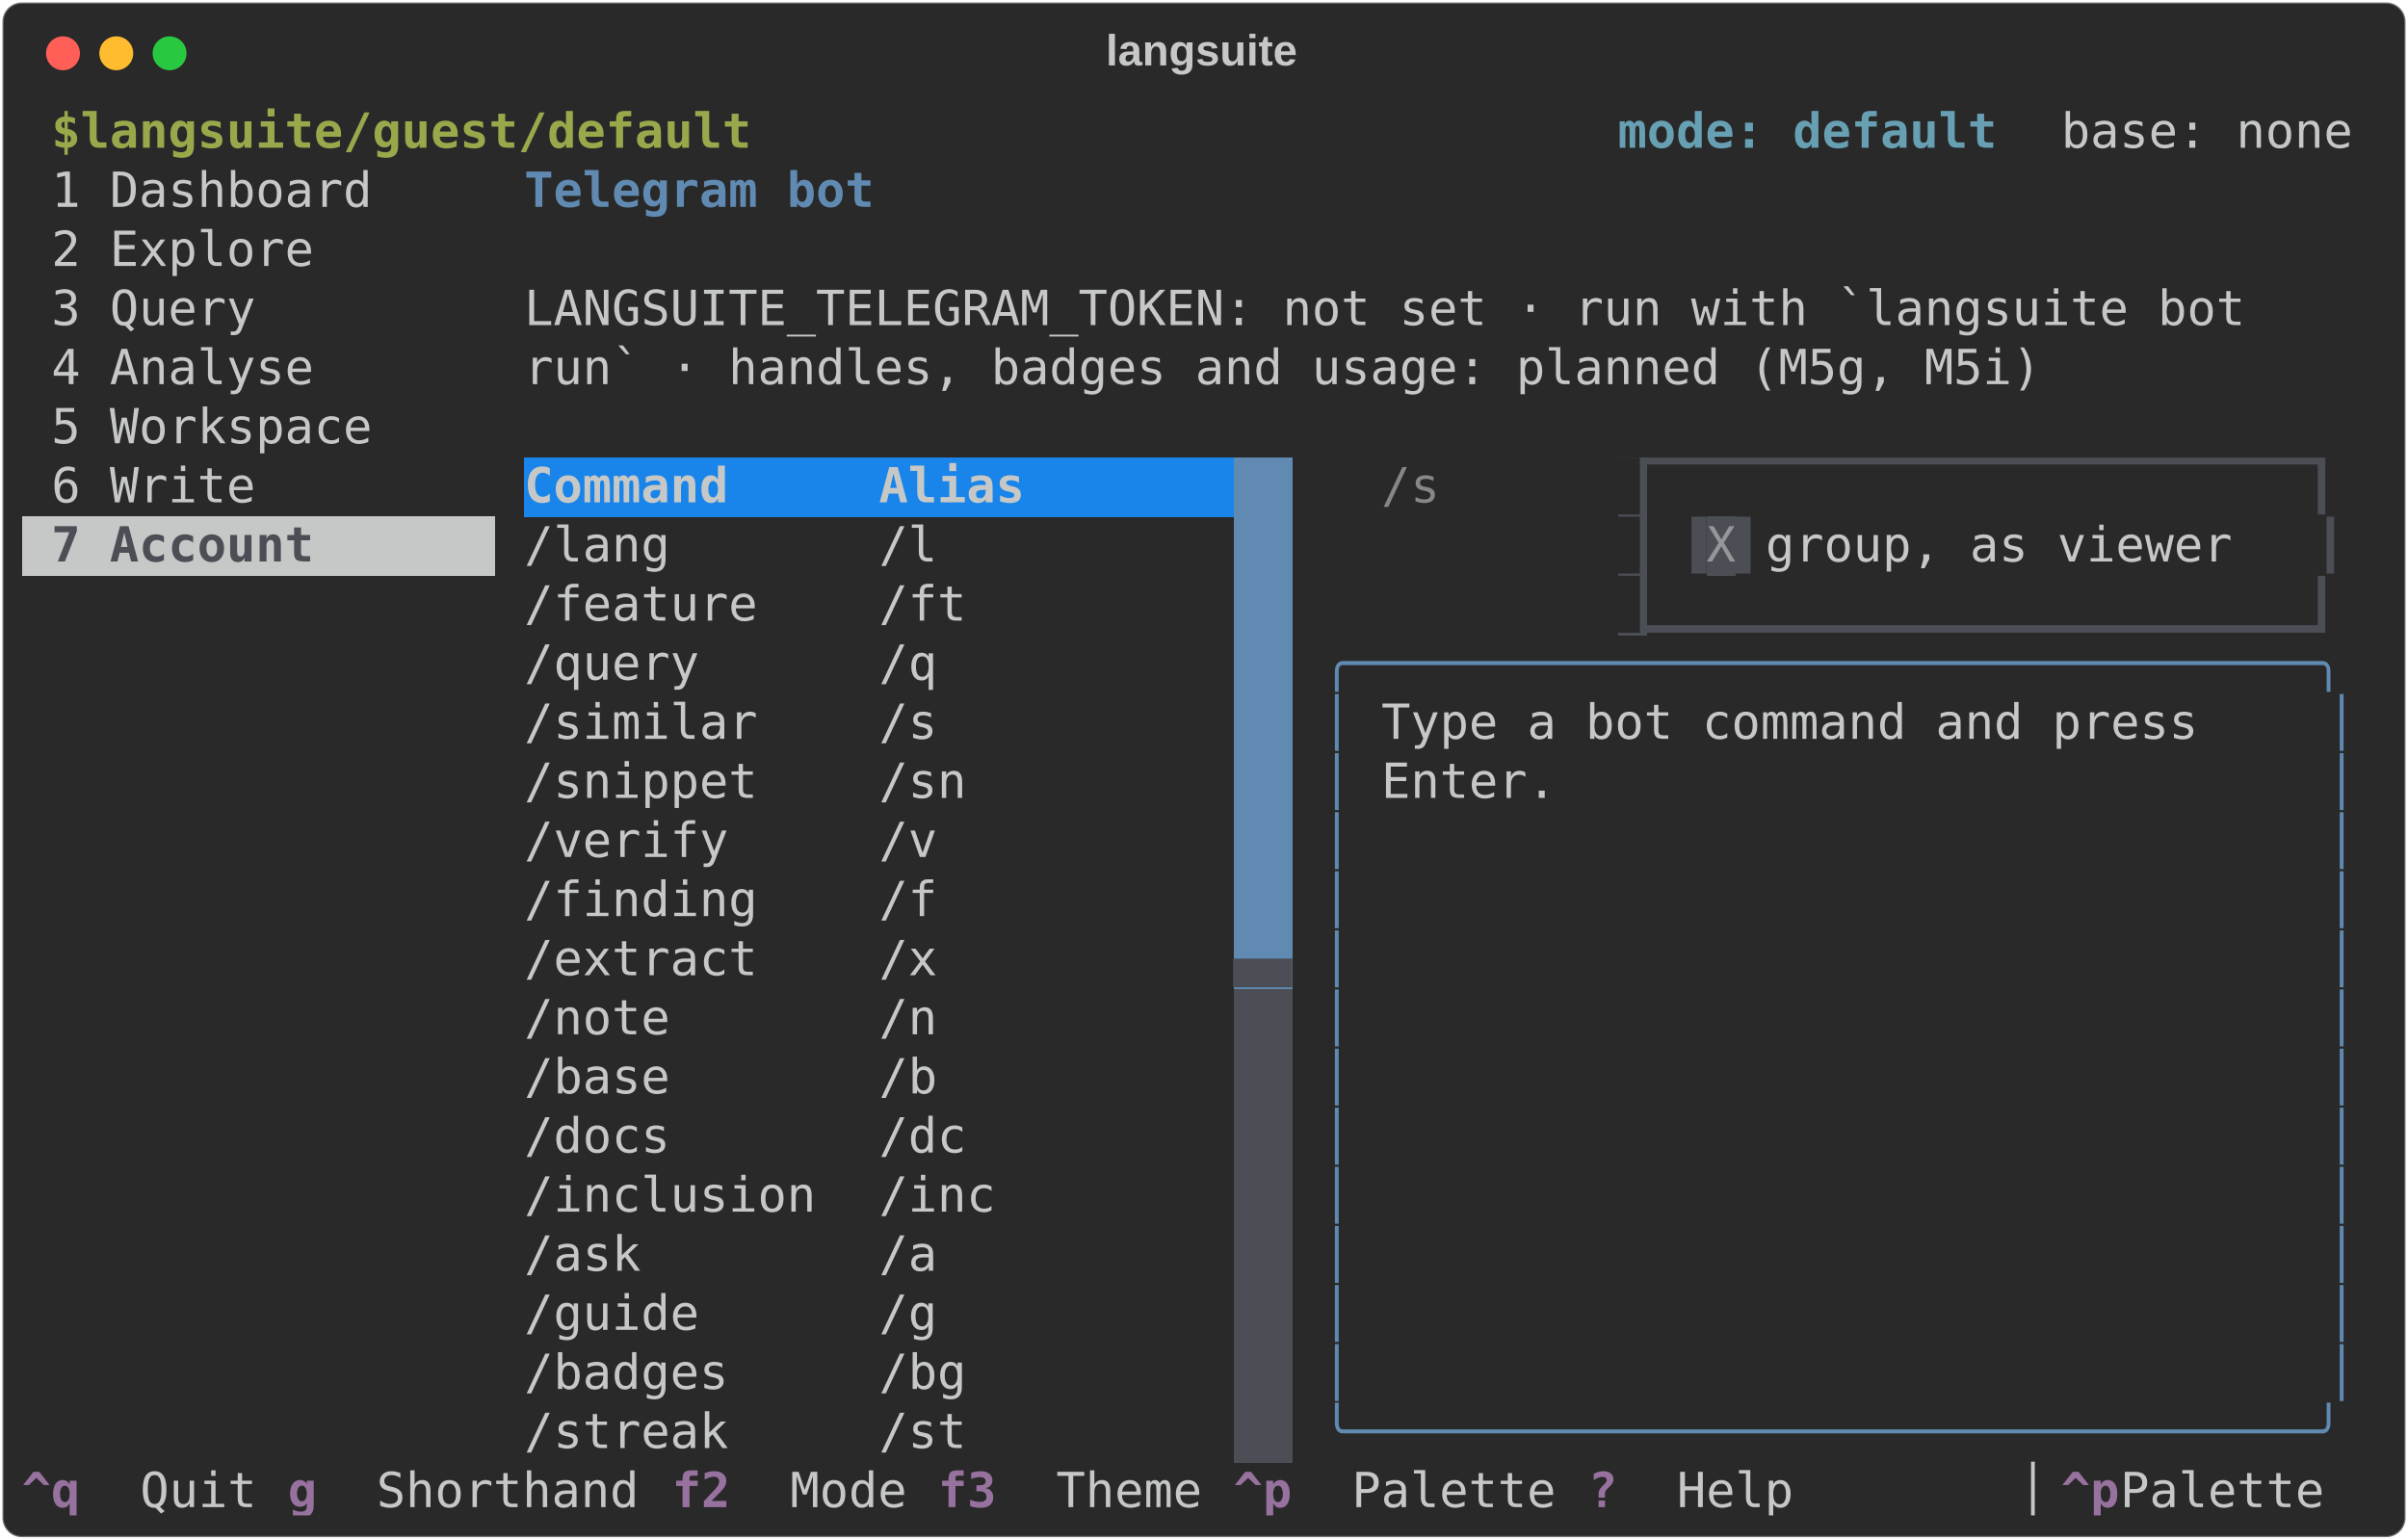
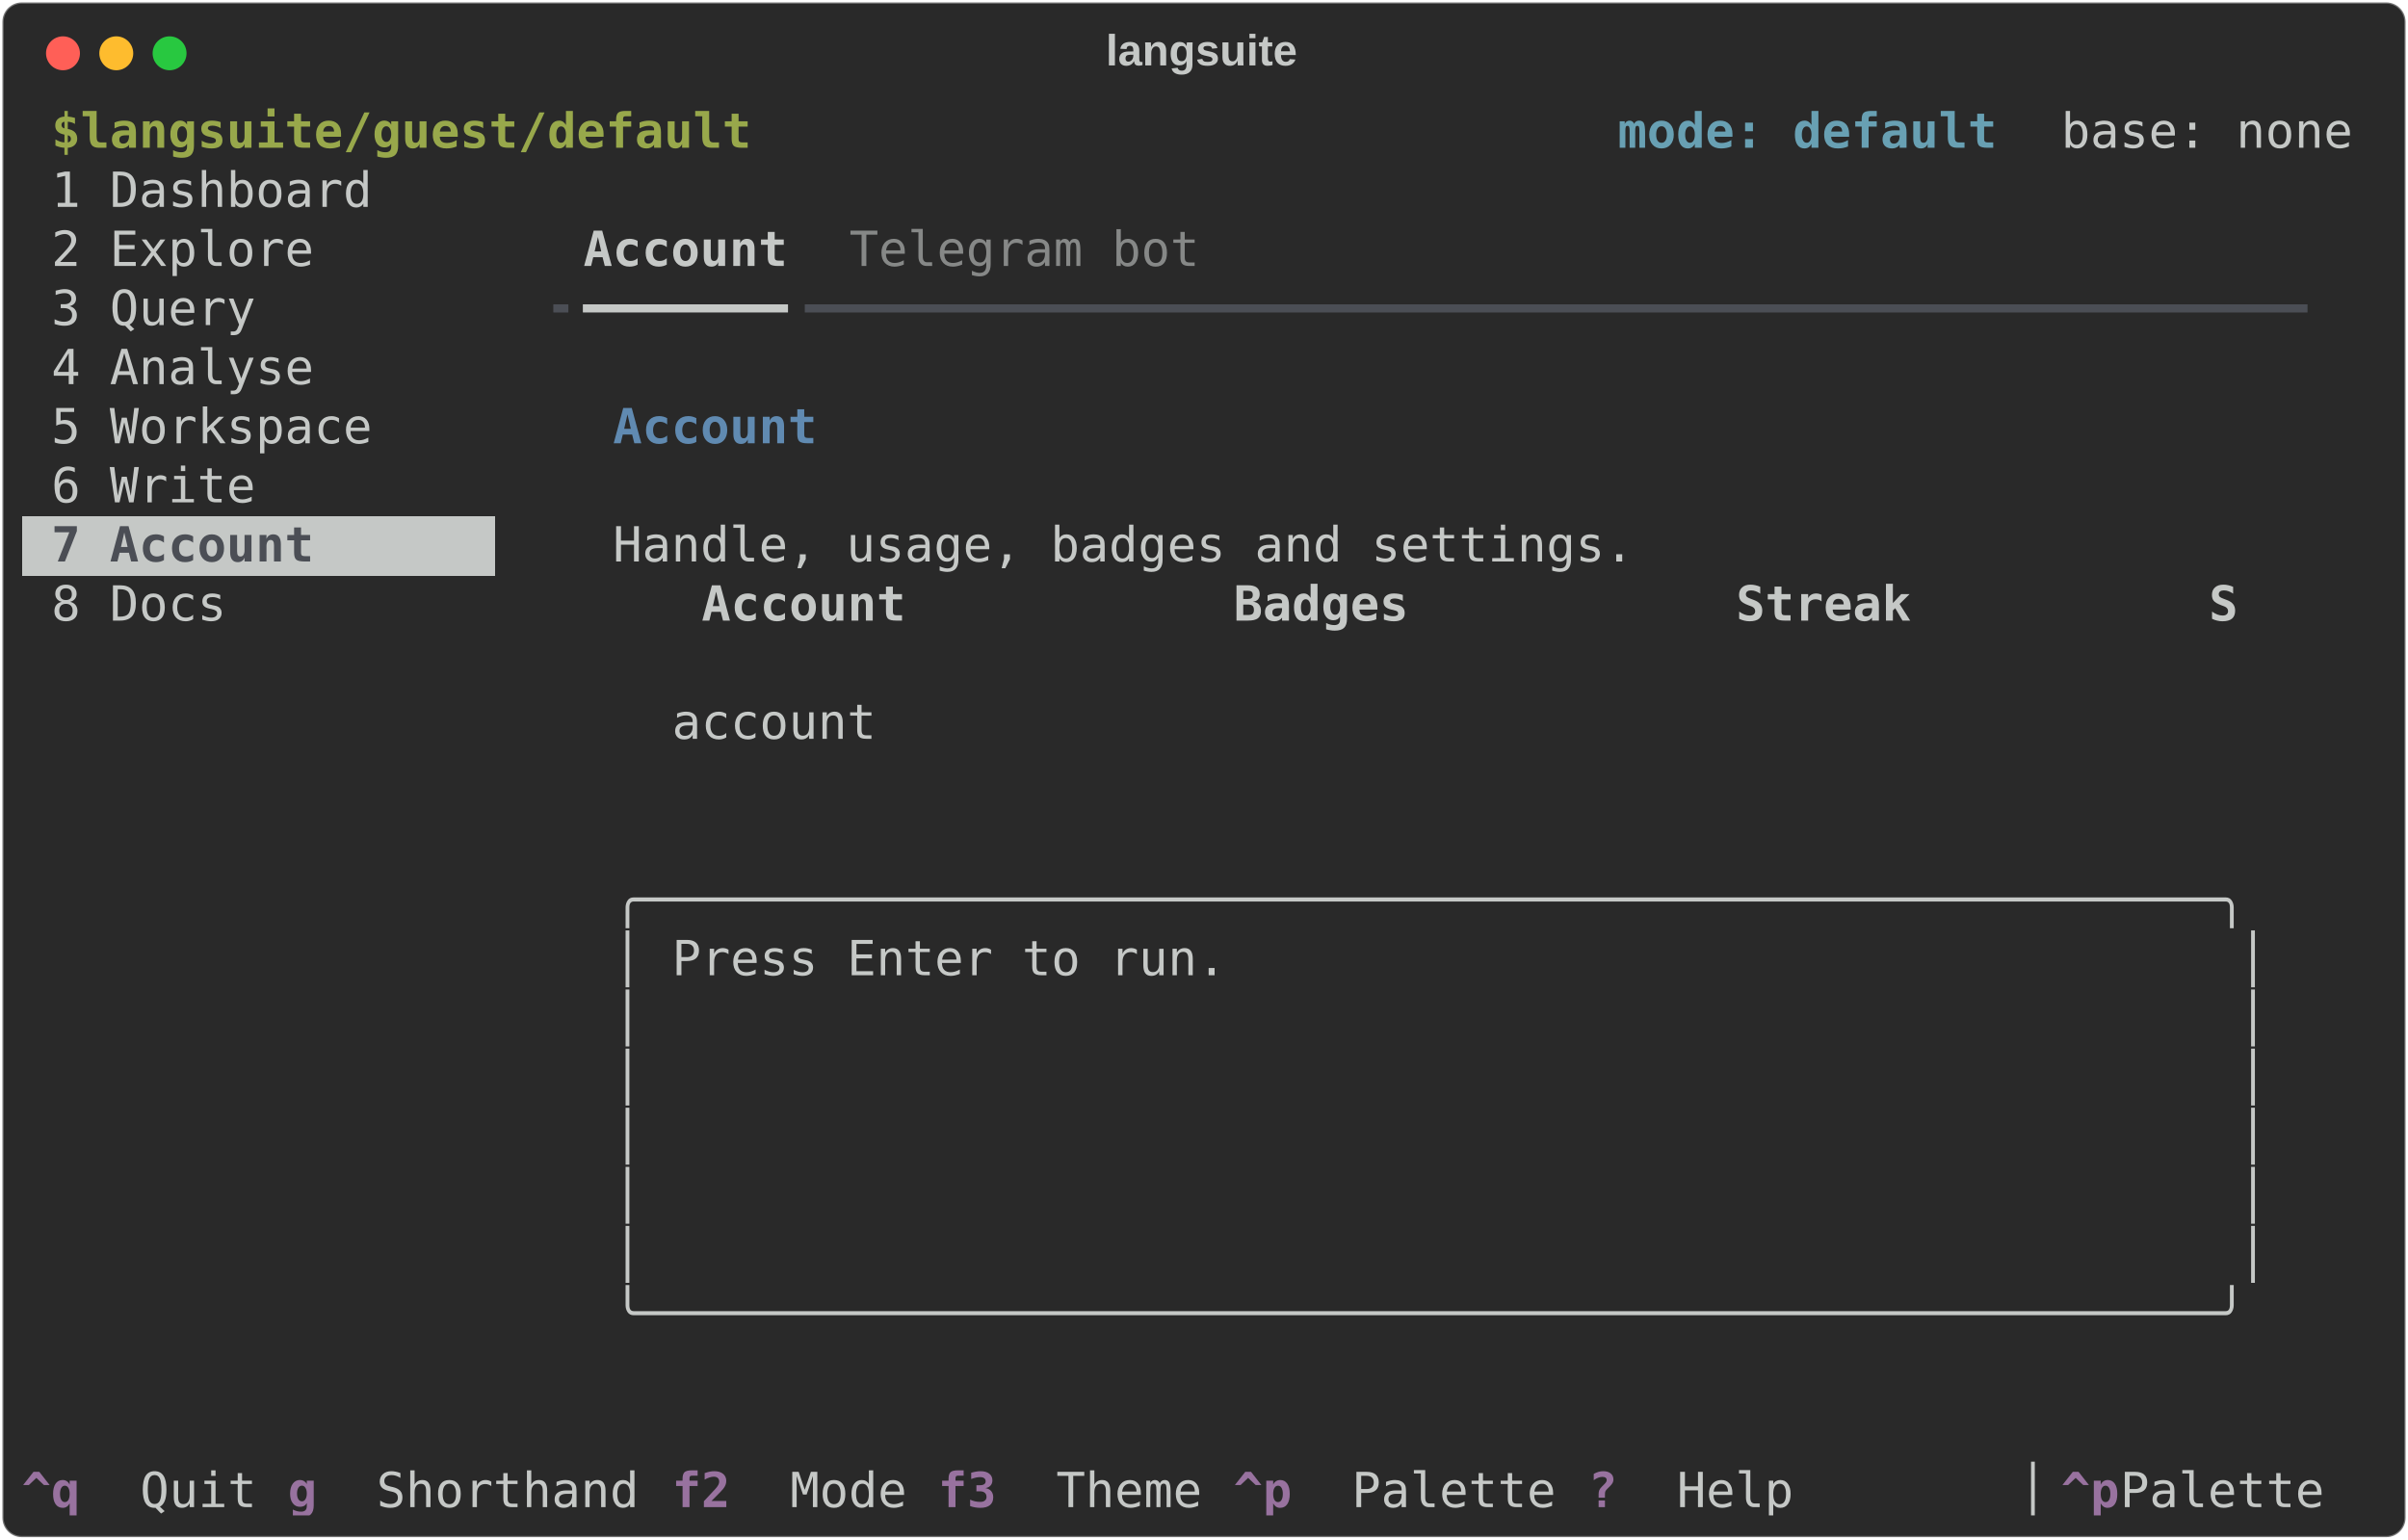
<svg xmlns="http://www.w3.org/2000/svg" class="rich-terminal" viewBox="0 0 994 635.6">
  <style>

    @font-face {
        font-family: "Fira Code";
        src: local("FiraCode-Regular"),
                url("https://cdnjs.cloudflare.com/ajax/libs/firacode/6.2.0/woff2/FiraCode-Regular.woff2") format("woff2"),
                url("https://cdnjs.cloudflare.com/ajax/libs/firacode/6.2.0/woff/FiraCode-Regular.woff") format("woff");
        font-style: normal;
        font-weight: 400;
    }
    @font-face {
        font-family: "Fira Code";
        src: local("FiraCode-Bold"),
                url("https://cdnjs.cloudflare.com/ajax/libs/firacode/6.2.0/woff2/FiraCode-Bold.woff2") format("woff2"),
                url("https://cdnjs.cloudflare.com/ajax/libs/firacode/6.2.0/woff/FiraCode-Bold.woff") format("woff");
        font-style: bold;
        font-weight: 700;
    }

    .terminal-matrix {
        font-family: Fira Code, monospace;
        font-size: 20px;
        line-height: 24.4px;
        font-variant-east-asian: full-width;
    }

    .terminal-title {
        font-size: 18px;
        font-weight: bold;
        font-family: arial;
    }

    .terminal-r1 { fill: #c5c8c6 }
.terminal-r2 { fill: #98a84b;font-weight: bold }
.terminal-r3 { fill: #68a0b3;font-weight: bold }
- .terminal-r4 { fill: #608ab1;font-weight: bold }
- .terminal-r5 { fill: #c5c8c6;font-weight: bold }
- .terminal-r6 { fill: #292929 }
- .terminal-r7 { fill: #868887 }
- .terminal-r8 { fill: #4b4e55 }
- .terminal-r9 { fill: #4b4e55;font-weight: bold }
- .terminal-r10 { fill: #949798 }
- .terminal-r11 { fill: #608ab1 }
- .terminal-r12 { fill: #98729f;font-weight: bold }
+ .terminal-r4 { fill: #c5c8c6;font-weight: bold }
+ .terminal-r5 { fill: #868887 }
+ .terminal-r6 { fill: #4b4e55 }
+ .terminal-r7 { fill: #608ab1;font-weight: bold }
+ .terminal-r8 { fill: #4b4e55;font-weight: bold }
+ .terminal-r9 { fill: #98729f;font-weight: bold }
    </style>
  <defs>
    <clipPath id="terminal-clip-terminal">
      <rect x="0" y="0" width="975.0" height="584.6" />
    </clipPath>
    <clipPath id="terminal-line-0">
      <rect x="0" y="1.5" width="976" height="24.65" />
    </clipPath>
    <clipPath id="terminal-line-1">
      <rect x="0" y="25.9" width="976" height="24.65" />
    </clipPath>
    <clipPath id="terminal-line-2">
      <rect x="0" y="50.3" width="976" height="24.65" />
    </clipPath>
    <clipPath id="terminal-line-3">
      <rect x="0" y="74.7" width="976" height="24.65" />
    </clipPath>
    <clipPath id="terminal-line-4">
      <rect x="0" y="99.1" width="976" height="24.65" />
    </clipPath>
    <clipPath id="terminal-line-5">
      <rect x="0" y="123.5" width="976" height="24.65" />
    </clipPath>
    <clipPath id="terminal-line-6">
      <rect x="0" y="147.9" width="976" height="24.65" />
    </clipPath>
    <clipPath id="terminal-line-7">
      <rect x="0" y="172.3" width="976" height="24.65" />
    </clipPath>
    <clipPath id="terminal-line-8">
      <rect x="0" y="196.7" width="976" height="24.65" />
    </clipPath>
    <clipPath id="terminal-line-9">
      <rect x="0" y="221.1" width="976" height="24.65" />
    </clipPath>
    <clipPath id="terminal-line-10">
      <rect x="0" y="245.5" width="976" height="24.65" />
    </clipPath>
    <clipPath id="terminal-line-11">
      <rect x="0" y="269.9" width="976" height="24.65" />
    </clipPath>
    <clipPath id="terminal-line-12">
      <rect x="0" y="294.3" width="976" height="24.65" />
    </clipPath>
    <clipPath id="terminal-line-13">
      <rect x="0" y="318.7" width="976" height="24.65" />
    </clipPath>
    <clipPath id="terminal-line-14">
      <rect x="0" y="343.1" width="976" height="24.65" />
    </clipPath>
    <clipPath id="terminal-line-15">
      <rect x="0" y="367.5" width="976" height="24.65" />
    </clipPath>
    <clipPath id="terminal-line-16">
      <rect x="0" y="391.9" width="976" height="24.65" />
    </clipPath>
    <clipPath id="terminal-line-17">
      <rect x="0" y="416.3" width="976" height="24.65" />
    </clipPath>
    <clipPath id="terminal-line-18">
      <rect x="0" y="440.7" width="976" height="24.65" />
    </clipPath>
    <clipPath id="terminal-line-19">
      <rect x="0" y="465.1" width="976" height="24.65" />
    </clipPath>
    <clipPath id="terminal-line-20">
      <rect x="0" y="489.5" width="976" height="24.65" />
    </clipPath>
    <clipPath id="terminal-line-21">
      <rect x="0" y="513.9" width="976" height="24.65" />
    </clipPath>
    <clipPath id="terminal-line-22">
      <rect x="0" y="538.3" width="976" height="24.65" />
    </clipPath>
  </defs>
  <rect fill="#292929" stroke="rgba(255,255,255,0.35)" stroke-width="1" x="1" y="1" width="992" height="633.6" rx="8" />
  <text class="terminal-title" fill="#c5c8c6" text-anchor="middle" x="496" y="27">langsuite</text>
  <g transform="translate(26,22)">
    <circle cx="0" cy="0" r="7" fill="#ff5f57" />
    <circle cx="22" cy="0" r="7" fill="#febc2e" />
    <circle cx="44" cy="0" r="7" fill="#28c840" />
  </g>
  <g transform="translate(9, 41)" clip-path="url(#terminal-clip-terminal)">
-     <rect fill="#1984e9" x="207.4" y="147.9" width="146.4" height="24.65" shape-rendering="crispEdges" />
-     <rect fill="#1984e9" x="353.8" y="147.9" width="85.4" height="24.65" shape-rendering="crispEdges" />
-     <rect fill="#1984e9" x="439.2" y="147.9" width="61" height="24.65" shape-rendering="crispEdges" />
-     <rect fill="#608ab1" x="500.2" y="147.9" width="24.4" height="24.65" shape-rendering="crispEdges" />
-     <rect fill="#4b4e55" x="658.8" y="147.9" width="12.2" height="24.65" shape-rendering="crispEdges" />
    <rect fill="#c5c8c6" x="0" y="172.3" width="12.2" height="24.65" shape-rendering="crispEdges" />
    <rect fill="#c5c8c6" x="12.2" y="172.3" width="109.8" height="24.65" shape-rendering="crispEdges" />
    <rect fill="#c5c8c6" x="122" y="172.3" width="73.2" height="24.65" shape-rendering="crispEdges" />
-     <rect fill="#608ab1" x="500.2" y="172.3" width="24.4" height="24.65" shape-rendering="crispEdges" />
-     <rect fill="#4b4e55" x="658.8" y="172.3" width="12.2" height="24.65" shape-rendering="crispEdges" />
-     <rect fill="#4b4e55" x="695.4" y="172.3" width="12.2" height="24.65" shape-rendering="crispEdges" />
-     <rect fill="#608ab1" x="500.2" y="196.7" width="24.4" height="24.65" shape-rendering="crispEdges" />
-     <rect fill="#4b4e55" x="658.8" y="196.7" width="12.2" height="24.65" shape-rendering="crispEdges" />
-     <rect fill="#608ab1" x="500.2" y="221.1" width="24.4" height="24.65" shape-rendering="crispEdges" />
-     <rect fill="#608ab1" x="500.2" y="245.5" width="24.4" height="24.65" shape-rendering="crispEdges" />
-     <rect fill="#608ab1" x="500.2" y="269.9" width="24.4" height="24.65" shape-rendering="crispEdges" />
-     <rect fill="#608ab1" x="500.2" y="294.3" width="24.4" height="24.65" shape-rendering="crispEdges" />
-     <rect fill="#608ab1" x="500.2" y="318.7" width="24.4" height="24.65" shape-rendering="crispEdges" />
-     <rect fill="#608ab1" x="500.2" y="343.1" width="24.4" height="24.65" shape-rendering="crispEdges" />
-     <rect fill="#4b4e55" x="500.2" y="367.5" width="24.4" height="24.65" shape-rendering="crispEdges" />
-     <rect fill="#4b4e55" x="500.2" y="391.9" width="24.4" height="24.65" shape-rendering="crispEdges" />
-     <rect fill="#4b4e55" x="500.2" y="416.3" width="24.4" height="24.65" shape-rendering="crispEdges" />
-     <rect fill="#4b4e55" x="500.2" y="440.7" width="24.4" height="24.65" shape-rendering="crispEdges" />
-     <rect fill="#4b4e55" x="500.2" y="465.1" width="24.4" height="24.65" shape-rendering="crispEdges" />
-     <rect fill="#4b4e55" x="500.2" y="489.5" width="24.4" height="24.65" shape-rendering="crispEdges" />
-     <rect fill="#4b4e55" x="500.2" y="513.9" width="24.4" height="24.65" shape-rendering="crispEdges" />
-     <rect fill="#4b4e55" x="500.2" y="538.3" width="24.4" height="24.65" shape-rendering="crispEdges" />
    <g class="terminal-matrix">
      <text class="terminal-r2" x="12.2" y="20" textLength="292.8" clip-path="url(#terminal-line-0)">$langsuite/guest/default</text>
      <text class="terminal-r3" x="658.8" y="20" textLength="158.6" clip-path="url(#terminal-line-0)">mode: default</text>
      <text class="terminal-r1" x="841.8" y="20" textLength="122" clip-path="url(#terminal-line-0)">base: none</text>
      <text class="terminal-r1" x="976" y="20" textLength="12.2" clip-path="url(#terminal-line-0)">
</text>
      <text class="terminal-r1" x="12.2" y="44.4" textLength="134.2" clip-path="url(#terminal-line-1)">1 Dashboard</text>
-       <text class="terminal-r4" x="207.4" y="44.4" textLength="146.4" clip-path="url(#terminal-line-1)">Telegram bot</text>
      <text class="terminal-r1" x="976" y="44.4" textLength="12.2" clip-path="url(#terminal-line-1)">
</text>
      <text class="terminal-r1" x="12.2" y="68.8" textLength="109.8" clip-path="url(#terminal-line-2)">2 Explore</text>
+       <text class="terminal-r4" x="231.8" y="68.8" textLength="85.4" clip-path="url(#terminal-line-2)">Account</text>
+       <text class="terminal-r5" x="341.6" y="68.8" textLength="146.4" clip-path="url(#terminal-line-2)">Telegram bot</text>
      <text class="terminal-r1" x="976" y="68.8" textLength="12.2" clip-path="url(#terminal-line-2)">
</text>
      <text class="terminal-r1" x="12.2" y="93.2" textLength="85.4" clip-path="url(#terminal-line-3)">3 Query</text>
-       <text class="terminal-r1" x="207.4" y="93.2" textLength="719.8" clip-path="url(#terminal-line-3)">LANGSUITE_TELEGRAM_TOKEN: not set · run with `langsuite bot</text>
+       <text class="terminal-r6" x="219.6" y="93.2" textLength="12.2" clip-path="url(#terminal-line-3)">╸</text>
+       <text class="terminal-r1" x="231.8" y="93.2" textLength="85.4" clip-path="url(#terminal-line-3)">━━━━━━━</text>
+       <text class="terminal-r6" x="317.2" y="93.2" textLength="634.4" clip-path="url(#terminal-line-3)">╺━━━━━━━━━━━━━━━━━━━━━━━━━━━━━━━━━━━━━━━━━━━━━━━━━━━</text>
      <text class="terminal-r1" x="976" y="93.2" textLength="12.2" clip-path="url(#terminal-line-3)">
</text>
      <text class="terminal-r1" x="12.2" y="117.6" textLength="109.8" clip-path="url(#terminal-line-4)">4 Analyse</text>
-       <text class="terminal-r1" x="207.4" y="117.6" textLength="634.4" clip-path="url(#terminal-line-4)">run` · handles, badges and usage: planned (M5g, M5i)</text>
      <text class="terminal-r1" x="976" y="117.6" textLength="12.2" clip-path="url(#terminal-line-4)">
</text>
      <text class="terminal-r1" x="12.2" y="142" textLength="134.2" clip-path="url(#terminal-line-5)">5 Workspace</text>
+       <text class="terminal-r7" x="244" y="142" textLength="85.4" clip-path="url(#terminal-line-5)">Account</text>
      <text class="terminal-r1" x="976" y="142" textLength="12.2" clip-path="url(#terminal-line-5)">
</text>
      <text class="terminal-r1" x="12.2" y="166.4" textLength="85.4" clip-path="url(#terminal-line-6)">6 Write</text>
-       <text class="terminal-r5" x="207.4" y="166.4" textLength="146.4" clip-path="url(#terminal-line-6)"> Command    </text>
-       <text class="terminal-r5" x="353.8" y="166.4" textLength="85.4" clip-path="url(#terminal-line-6)"> Alias </text>
-       <text class="terminal-r7" x="561.2" y="166.4" textLength="36.6" clip-path="url(#terminal-line-6)">/s </text>
-       <text class="terminal-r6" x="658.8" y="166.4" textLength="12.2" clip-path="url(#terminal-line-6)">▊</text>
-       <text class="terminal-r8" x="671" y="166.4" textLength="292.8" clip-path="url(#terminal-line-6)">▔▔▔▔▔▔▔▔▔▔▔▔▔▔▔▔▔▔▔▔▔▔▔▎</text>
      <text class="terminal-r1" x="976" y="166.4" textLength="12.2" clip-path="url(#terminal-line-6)">
</text>
-       <text class="terminal-r9" x="12.2" y="190.8" textLength="109.8" clip-path="url(#terminal-line-7)">7 Account</text>
-       <text class="terminal-r1" x="207.4" y="190.8" textLength="146.4" clip-path="url(#terminal-line-7)"> /lang      </text>
-       <text class="terminal-r1" x="353.8" y="190.8" textLength="85.4" clip-path="url(#terminal-line-7)"> /l    </text>
-       <text class="terminal-r6" x="658.8" y="190.8" textLength="12.2" clip-path="url(#terminal-line-7)">▊</text>
-       <text class="terminal-r8" x="683.2" y="190.8" textLength="12.2" clip-path="url(#terminal-line-7)">▐</text>
-       <text class="terminal-r10" x="695.4" y="190.8" textLength="12.2" clip-path="url(#terminal-line-7)">X</text>
-       <text class="terminal-r8" x="707.6" y="190.8" textLength="12.2" clip-path="url(#terminal-line-7)">▌</text>
-       <text class="terminal-r1" x="719.8" y="190.8" textLength="219.6" clip-path="url(#terminal-line-7)"> group, as viewer </text>
-       <text class="terminal-r8" x="951.6" y="190.8" textLength="12.2" clip-path="url(#terminal-line-7)">▎</text>
+       <text class="terminal-r8" x="12.2" y="190.8" textLength="109.8" clip-path="url(#terminal-line-7)">7 Account</text>
+       <text class="terminal-r1" x="244" y="190.8" textLength="427" clip-path="url(#terminal-line-7)">Handle, usage, badges and settings.</text>
      <text class="terminal-r1" x="976" y="190.8" textLength="12.2" clip-path="url(#terminal-line-7)">
</text>
-       <text class="terminal-r1" x="207.4" y="215.2" textLength="146.4" clip-path="url(#terminal-line-8)"> /feature   </text>
-       <text class="terminal-r1" x="353.8" y="215.2" textLength="85.4" clip-path="url(#terminal-line-8)"> /ft   </text>
-       <text class="terminal-r6" x="658.8" y="215.2" textLength="12.2" clip-path="url(#terminal-line-8)">▊</text>
-       <text class="terminal-r8" x="671" y="215.2" textLength="292.8" clip-path="url(#terminal-line-8)">▁▁▁▁▁▁▁▁▁▁▁▁▁▁▁▁▁▁▁▁▁▁▁▎</text>
+       <text class="terminal-r1" x="12.2" y="215.2" textLength="73.2" clip-path="url(#terminal-line-8)">8 Docs</text>
+       <text class="terminal-r4" x="280.6" y="215.2" textLength="109.8" clip-path="url(#terminal-line-8)"> Account </text>
+       <text class="terminal-r4" x="500.2" y="215.2" textLength="97.6" clip-path="url(#terminal-line-8)"> Badges </text>
+       <text class="terminal-r4" x="707.6" y="215.2" textLength="97.6" clip-path="url(#terminal-line-8)"> Streak </text>
+       <text class="terminal-r4" x="902.8" y="215.2" textLength="24.4" clip-path="url(#terminal-line-8)"> S</text>
      <text class="terminal-r1" x="976" y="215.2" textLength="12.2" clip-path="url(#terminal-line-8)">
</text>
-       <text class="terminal-r1" x="207.4" y="239.6" textLength="146.4" clip-path="url(#terminal-line-9)"> /query     </text>
-       <text class="terminal-r1" x="353.8" y="239.6" textLength="85.4" clip-path="url(#terminal-line-9)"> /q    </text>
-       <text class="terminal-r11" x="536.8" y="239.6" textLength="427" clip-path="url(#terminal-line-9)">╭─────────────────────────────────╮</text>
      <text class="terminal-r1" x="976" y="239.6" textLength="12.2" clip-path="url(#terminal-line-9)">
</text>
-       <text class="terminal-r1" x="207.4" y="264" textLength="146.4" clip-path="url(#terminal-line-10)"> /similar   </text>
-       <text class="terminal-r1" x="353.8" y="264" textLength="85.4" clip-path="url(#terminal-line-10)"> /s    </text>
-       <text class="terminal-r11" x="536.8" y="264" textLength="12.2" clip-path="url(#terminal-line-10)">│</text>
-       <text class="terminal-r1" x="561.2" y="264" textLength="341.6" clip-path="url(#terminal-line-10)">Type a bot command and press</text>
-       <text class="terminal-r11" x="951.6" y="264" textLength="12.2" clip-path="url(#terminal-line-10)">│</text>
+       <text class="terminal-r1" x="268.4" y="264" textLength="634.4" clip-path="url(#terminal-line-10)">account                                             </text>
      <text class="terminal-r1" x="976" y="264" textLength="12.2" clip-path="url(#terminal-line-10)">
</text>
-       <text class="terminal-r1" x="207.4" y="288.4" textLength="146.4" clip-path="url(#terminal-line-11)"> /snippet   </text>
-       <text class="terminal-r1" x="353.8" y="288.4" textLength="85.4" clip-path="url(#terminal-line-11)"> /sn   </text>
-       <text class="terminal-r11" x="536.8" y="288.4" textLength="12.2" clip-path="url(#terminal-line-11)">│</text>
-       <text class="terminal-r1" x="561.2" y="288.4" textLength="73.2" clip-path="url(#terminal-line-11)">Enter.</text>
-       <text class="terminal-r11" x="951.6" y="288.4" textLength="12.2" clip-path="url(#terminal-line-11)">│</text>
      <text class="terminal-r1" x="976" y="288.4" textLength="12.2" clip-path="url(#terminal-line-11)">
</text>
-       <text class="terminal-r1" x="207.4" y="312.8" textLength="146.4" clip-path="url(#terminal-line-12)"> /verify    </text>
-       <text class="terminal-r1" x="353.8" y="312.8" textLength="85.4" clip-path="url(#terminal-line-12)"> /v    </text>
-       <text class="terminal-r11" x="536.8" y="312.8" textLength="12.2" clip-path="url(#terminal-line-12)">│</text>
-       <text class="terminal-r11" x="951.6" y="312.8" textLength="12.2" clip-path="url(#terminal-line-12)">│</text>
      <text class="terminal-r1" x="976" y="312.8" textLength="12.2" clip-path="url(#terminal-line-12)">
</text>
-       <text class="terminal-r1" x="207.4" y="337.2" textLength="146.4" clip-path="url(#terminal-line-13)"> /finding   </text>
-       <text class="terminal-r1" x="353.8" y="337.2" textLength="85.4" clip-path="url(#terminal-line-13)"> /f    </text>
-       <text class="terminal-r11" x="536.8" y="337.2" textLength="12.2" clip-path="url(#terminal-line-13)">│</text>
-       <text class="terminal-r11" x="951.6" y="337.2" textLength="12.2" clip-path="url(#terminal-line-13)">│</text>
+       <text class="terminal-r1" x="244" y="337.2" textLength="683.2" clip-path="url(#terminal-line-13)">╭──────────────────────────────────────────────────────╮</text>
      <text class="terminal-r1" x="976" y="337.2" textLength="12.2" clip-path="url(#terminal-line-13)">
</text>
-       <text class="terminal-r1" x="207.4" y="361.6" textLength="146.4" clip-path="url(#terminal-line-14)"> /extract   </text>
-       <text class="terminal-r1" x="353.8" y="361.6" textLength="85.4" clip-path="url(#terminal-line-14)"> /x    </text>
-       <text class="terminal-r8" x="500.2" y="361.6" textLength="24.4" clip-path="url(#terminal-line-14)">▄▄</text>
-       <text class="terminal-r11" x="536.8" y="361.6" textLength="12.2" clip-path="url(#terminal-line-14)">│</text>
-       <text class="terminal-r11" x="951.6" y="361.6" textLength="12.2" clip-path="url(#terminal-line-14)">│</text>
+       <text class="terminal-r1" x="244" y="361.6" textLength="12.2" clip-path="url(#terminal-line-14)">│</text>
+       <text class="terminal-r1" x="268.4" y="361.6" textLength="231.8" clip-path="url(#terminal-line-14)">Press Enter to run.</text>
+       <text class="terminal-r1" x="915" y="361.6" textLength="12.2" clip-path="url(#terminal-line-14)">│</text>
      <text class="terminal-r1" x="976" y="361.6" textLength="12.2" clip-path="url(#terminal-line-14)">
</text>
-       <text class="terminal-r1" x="207.4" y="386" textLength="146.4" clip-path="url(#terminal-line-15)"> /note      </text>
-       <text class="terminal-r1" x="353.8" y="386" textLength="85.4" clip-path="url(#terminal-line-15)"> /n    </text>
-       <text class="terminal-r11" x="536.8" y="386" textLength="12.2" clip-path="url(#terminal-line-15)">│</text>
-       <text class="terminal-r11" x="951.6" y="386" textLength="12.2" clip-path="url(#terminal-line-15)">│</text>
+       <text class="terminal-r1" x="244" y="386" textLength="12.2" clip-path="url(#terminal-line-15)">│</text>
+       <text class="terminal-r1" x="915" y="386" textLength="12.2" clip-path="url(#terminal-line-15)">│</text>
      <text class="terminal-r1" x="976" y="386" textLength="12.2" clip-path="url(#terminal-line-15)">
</text>
-       <text class="terminal-r1" x="207.4" y="410.4" textLength="146.4" clip-path="url(#terminal-line-16)"> /base      </text>
-       <text class="terminal-r1" x="353.8" y="410.4" textLength="85.4" clip-path="url(#terminal-line-16)"> /b    </text>
-       <text class="terminal-r11" x="536.8" y="410.4" textLength="12.2" clip-path="url(#terminal-line-16)">│</text>
-       <text class="terminal-r11" x="951.6" y="410.4" textLength="12.2" clip-path="url(#terminal-line-16)">│</text>
+       <text class="terminal-r1" x="244" y="410.4" textLength="12.2" clip-path="url(#terminal-line-16)">│</text>
+       <text class="terminal-r1" x="915" y="410.4" textLength="12.2" clip-path="url(#terminal-line-16)">│</text>
      <text class="terminal-r1" x="976" y="410.4" textLength="12.2" clip-path="url(#terminal-line-16)">
</text>
-       <text class="terminal-r1" x="207.4" y="434.8" textLength="146.4" clip-path="url(#terminal-line-17)"> /docs      </text>
-       <text class="terminal-r1" x="353.8" y="434.8" textLength="85.4" clip-path="url(#terminal-line-17)"> /dc   </text>
-       <text class="terminal-r11" x="536.8" y="434.8" textLength="12.2" clip-path="url(#terminal-line-17)">│</text>
-       <text class="terminal-r11" x="951.6" y="434.8" textLength="12.2" clip-path="url(#terminal-line-17)">│</text>
+       <text class="terminal-r1" x="244" y="434.8" textLength="12.2" clip-path="url(#terminal-line-17)">│</text>
+       <text class="terminal-r1" x="915" y="434.8" textLength="12.2" clip-path="url(#terminal-line-17)">│</text>
      <text class="terminal-r1" x="976" y="434.8" textLength="12.2" clip-path="url(#terminal-line-17)">
</text>
-       <text class="terminal-r1" x="207.4" y="459.2" textLength="146.4" clip-path="url(#terminal-line-18)"> /inclusion </text>
-       <text class="terminal-r1" x="353.8" y="459.2" textLength="85.4" clip-path="url(#terminal-line-18)"> /inc  </text>
-       <text class="terminal-r11" x="536.8" y="459.2" textLength="12.2" clip-path="url(#terminal-line-18)">│</text>
-       <text class="terminal-r11" x="951.6" y="459.2" textLength="12.2" clip-path="url(#terminal-line-18)">│</text>
+       <text class="terminal-r1" x="244" y="459.2" textLength="12.2" clip-path="url(#terminal-line-18)">│</text>
+       <text class="terminal-r1" x="915" y="459.2" textLength="12.2" clip-path="url(#terminal-line-18)">│</text>
      <text class="terminal-r1" x="976" y="459.2" textLength="12.2" clip-path="url(#terminal-line-18)">
</text>
-       <text class="terminal-r1" x="207.4" y="483.6" textLength="146.4" clip-path="url(#terminal-line-19)"> /ask       </text>
-       <text class="terminal-r1" x="353.8" y="483.6" textLength="85.4" clip-path="url(#terminal-line-19)"> /a    </text>
-       <text class="terminal-r11" x="536.8" y="483.6" textLength="12.2" clip-path="url(#terminal-line-19)">│</text>
-       <text class="terminal-r11" x="951.6" y="483.6" textLength="12.2" clip-path="url(#terminal-line-19)">│</text>
+       <text class="terminal-r1" x="244" y="483.6" textLength="12.2" clip-path="url(#terminal-line-19)">│</text>
+       <text class="terminal-r1" x="915" y="483.6" textLength="12.2" clip-path="url(#terminal-line-19)">│</text>
      <text class="terminal-r1" x="976" y="483.6" textLength="12.2" clip-path="url(#terminal-line-19)">
</text>
-       <text class="terminal-r1" x="207.4" y="508" textLength="146.4" clip-path="url(#terminal-line-20)"> /guide     </text>
-       <text class="terminal-r1" x="353.8" y="508" textLength="85.4" clip-path="url(#terminal-line-20)"> /g    </text>
-       <text class="terminal-r11" x="536.8" y="508" textLength="12.2" clip-path="url(#terminal-line-20)">│</text>
-       <text class="terminal-r11" x="951.6" y="508" textLength="12.2" clip-path="url(#terminal-line-20)">│</text>
+       <text class="terminal-r1" x="244" y="508" textLength="683.2" clip-path="url(#terminal-line-20)">╰──────────────────────────────────────────────────────╯</text>
      <text class="terminal-r1" x="976" y="508" textLength="12.2" clip-path="url(#terminal-line-20)">
</text>
-       <text class="terminal-r1" x="207.4" y="532.4" textLength="146.4" clip-path="url(#terminal-line-21)"> /badges    </text>
-       <text class="terminal-r1" x="353.8" y="532.4" textLength="85.4" clip-path="url(#terminal-line-21)"> /bg   </text>
-       <text class="terminal-r11" x="536.8" y="532.4" textLength="12.2" clip-path="url(#terminal-line-21)">│</text>
-       <text class="terminal-r11" x="951.6" y="532.4" textLength="12.2" clip-path="url(#terminal-line-21)">│</text>
      <text class="terminal-r1" x="976" y="532.4" textLength="12.2" clip-path="url(#terminal-line-21)">
</text>
-       <text class="terminal-r1" x="207.4" y="556.8" textLength="146.4" clip-path="url(#terminal-line-22)"> /streak    </text>
-       <text class="terminal-r1" x="353.8" y="556.8" textLength="85.4" clip-path="url(#terminal-line-22)"> /st   </text>
-       <text class="terminal-r11" x="536.8" y="556.8" textLength="427" clip-path="url(#terminal-line-22)">╰─────────────────────────────────╯</text>
      <text class="terminal-r1" x="976" y="556.8" textLength="12.2" clip-path="url(#terminal-line-22)">
</text>
-       <text class="terminal-r12" x="0" y="581.2" textLength="48.8" clip-path="url(#terminal-line-23)"> ^q </text>
+       <text class="terminal-r9" x="0" y="581.2" textLength="48.8" clip-path="url(#terminal-line-23)"> ^q </text>
      <text class="terminal-r1" x="48.8" y="581.2" textLength="61" clip-path="url(#terminal-line-23)">Quit </text>
-       <text class="terminal-r12" x="109.8" y="581.2" textLength="36.6" clip-path="url(#terminal-line-23)"> g </text>
+       <text class="terminal-r9" x="109.8" y="581.2" textLength="36.6" clip-path="url(#terminal-line-23)"> g </text>
      <text class="terminal-r1" x="146.4" y="581.2" textLength="122" clip-path="url(#terminal-line-23)">Shorthand </text>
-       <text class="terminal-r12" x="268.4" y="581.2" textLength="48.8" clip-path="url(#terminal-line-23)"> f2 </text>
+       <text class="terminal-r9" x="268.4" y="581.2" textLength="48.8" clip-path="url(#terminal-line-23)"> f2 </text>
      <text class="terminal-r1" x="317.2" y="581.2" textLength="61" clip-path="url(#terminal-line-23)">Mode </text>
-       <text class="terminal-r12" x="378.2" y="581.2" textLength="48.8" clip-path="url(#terminal-line-23)"> f3 </text>
+       <text class="terminal-r9" x="378.2" y="581.2" textLength="48.8" clip-path="url(#terminal-line-23)"> f3 </text>
      <text class="terminal-r1" x="427" y="581.2" textLength="73.2" clip-path="url(#terminal-line-23)">Theme </text>
-       <text class="terminal-r12" x="500.2" y="581.2" textLength="48.8" clip-path="url(#terminal-line-23)"> ^p </text>
+       <text class="terminal-r9" x="500.2" y="581.2" textLength="48.8" clip-path="url(#terminal-line-23)"> ^p </text>
      <text class="terminal-r1" x="549" y="581.2" textLength="97.6" clip-path="url(#terminal-line-23)">Palette </text>
-       <text class="terminal-r12" x="646.6" y="581.2" textLength="36.6" clip-path="url(#terminal-line-23)"> ? </text>
+       <text class="terminal-r9" x="646.6" y="581.2" textLength="36.6" clip-path="url(#terminal-line-23)"> ? </text>
      <text class="terminal-r1" x="683.2" y="581.2" textLength="61" clip-path="url(#terminal-line-23)">Help </text>
      <text class="terminal-r1" x="829.6" y="581.2" textLength="12.2" clip-path="url(#terminal-line-23)">▏</text>
-       <text class="terminal-r12" x="841.8" y="581.2" textLength="24.4" clip-path="url(#terminal-line-23)">^p</text>
+       <text class="terminal-r9" x="841.8" y="581.2" textLength="24.4" clip-path="url(#terminal-line-23)">^p</text>
      <text class="terminal-r1" x="866.2" y="581.2" textLength="97.6" clip-path="url(#terminal-line-23)"> Palette</text>
    </g>
  </g>
</svg>
